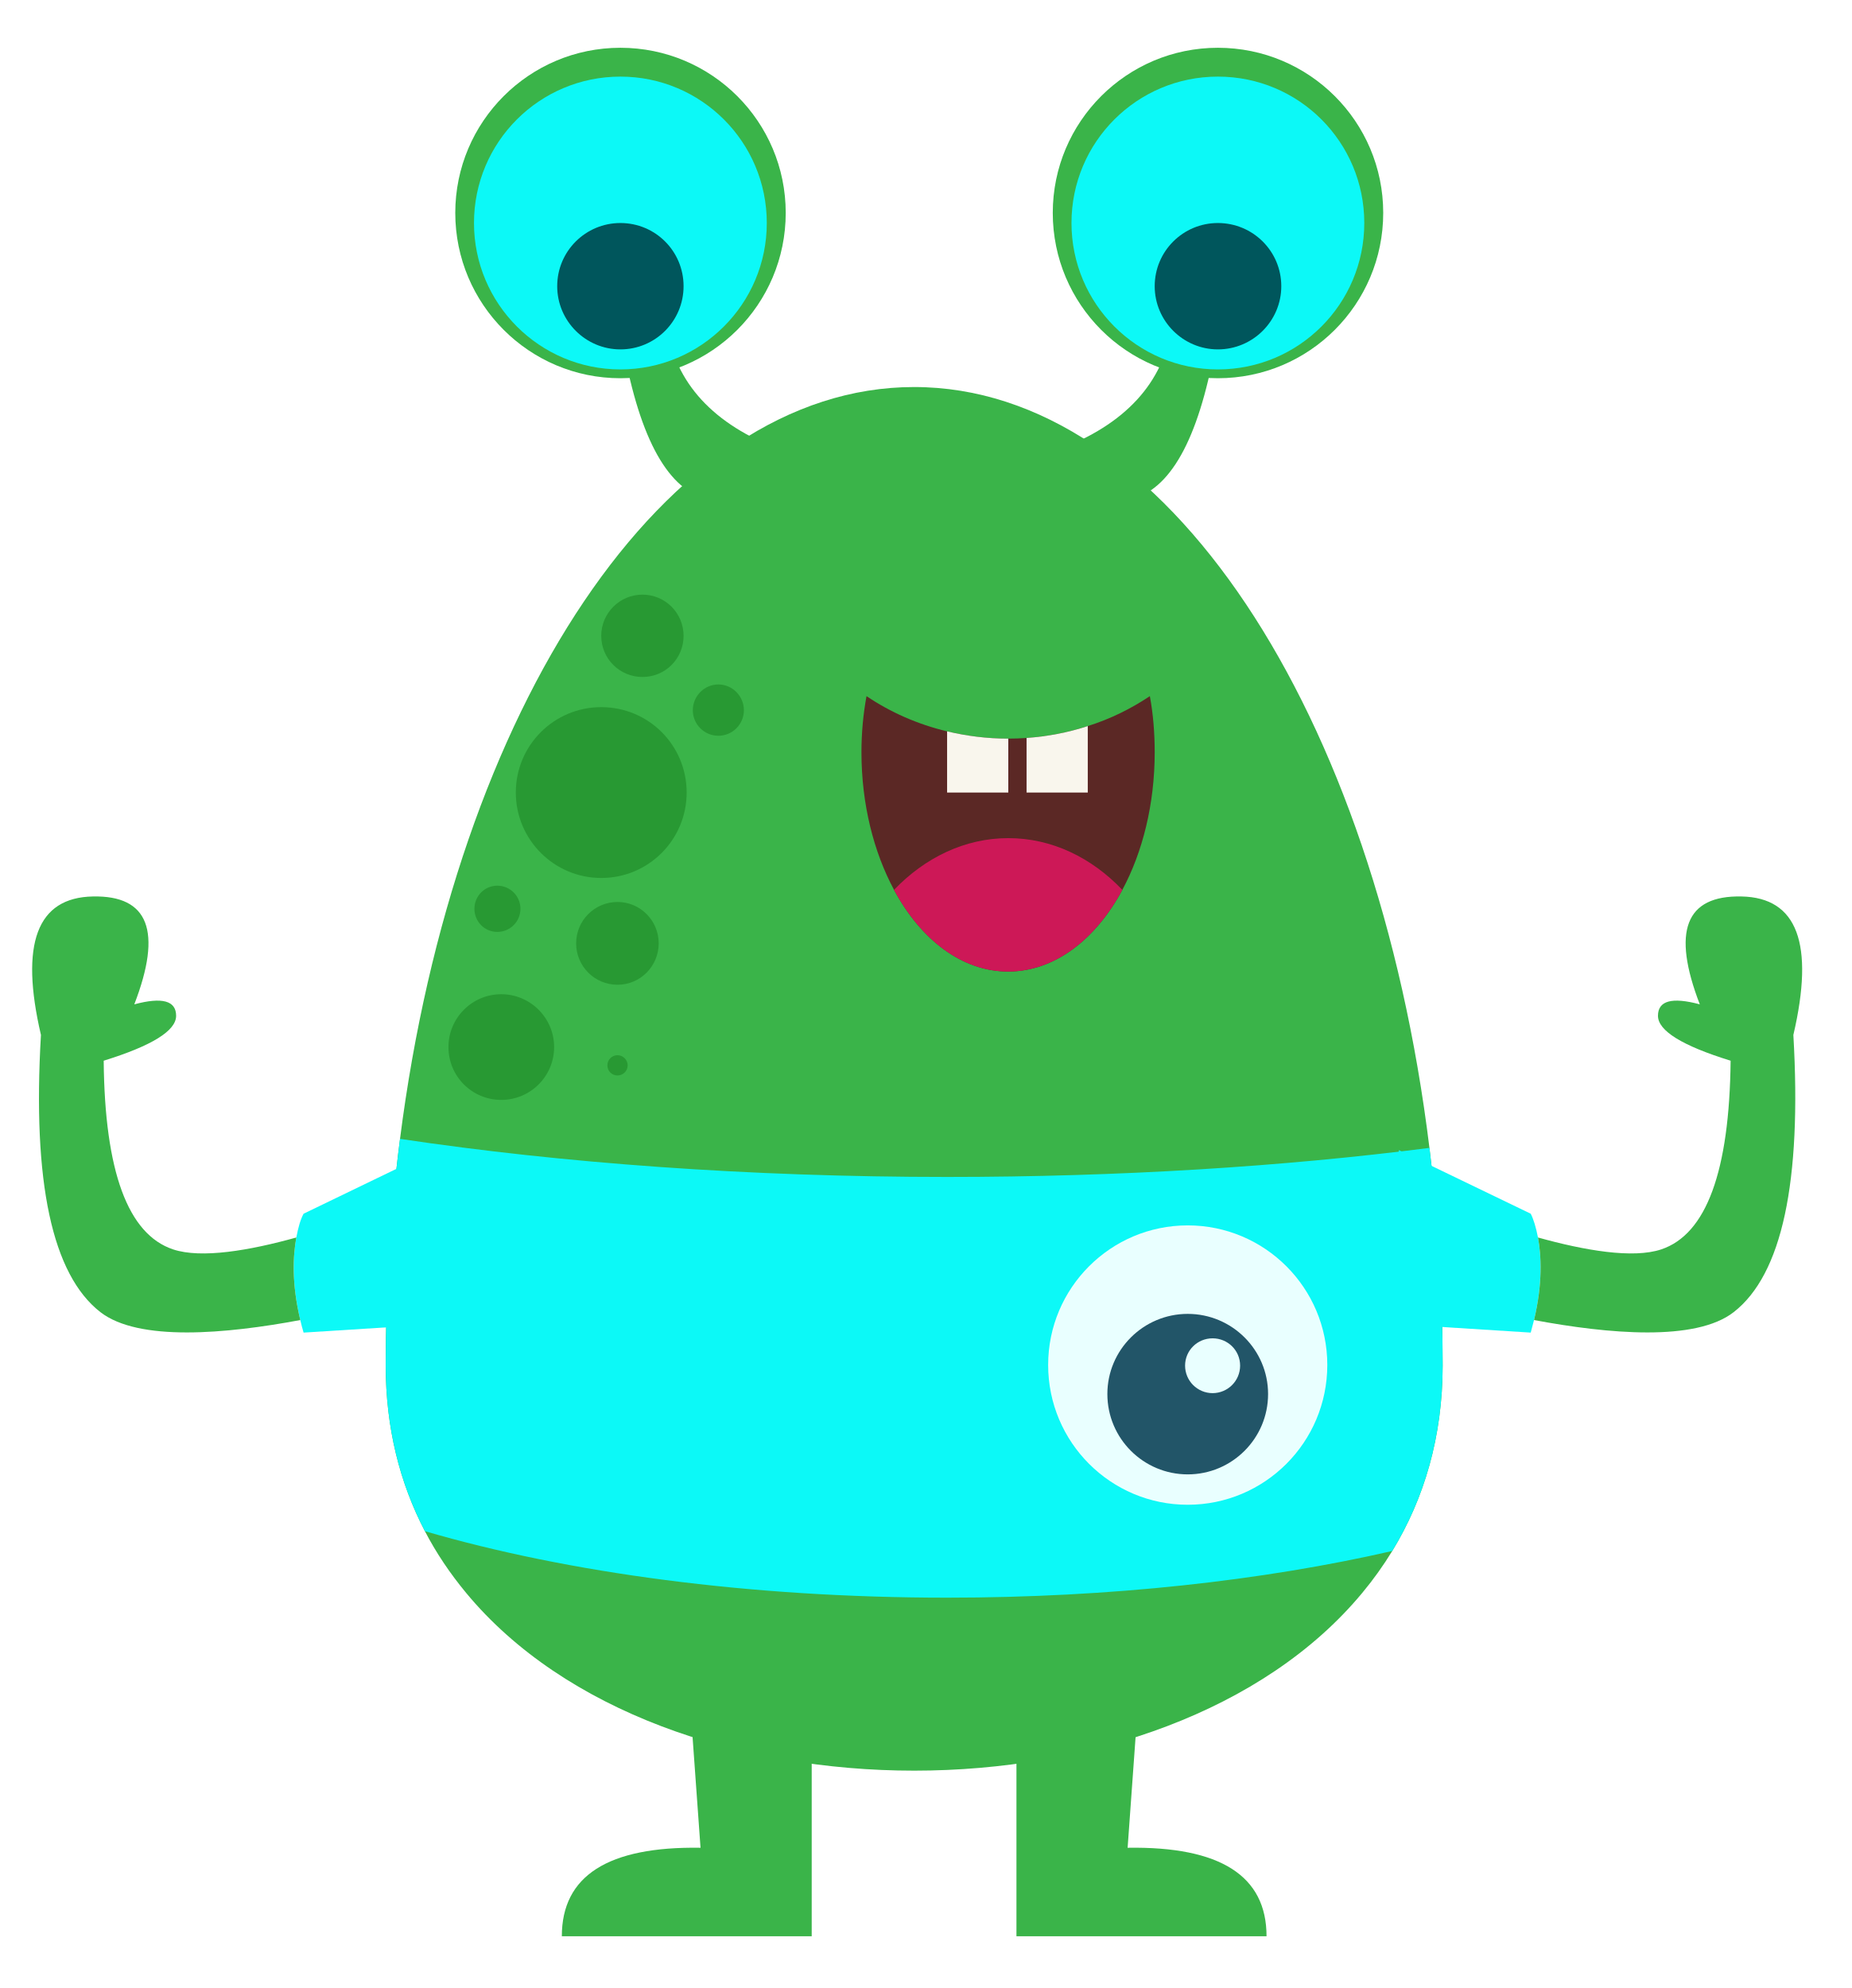
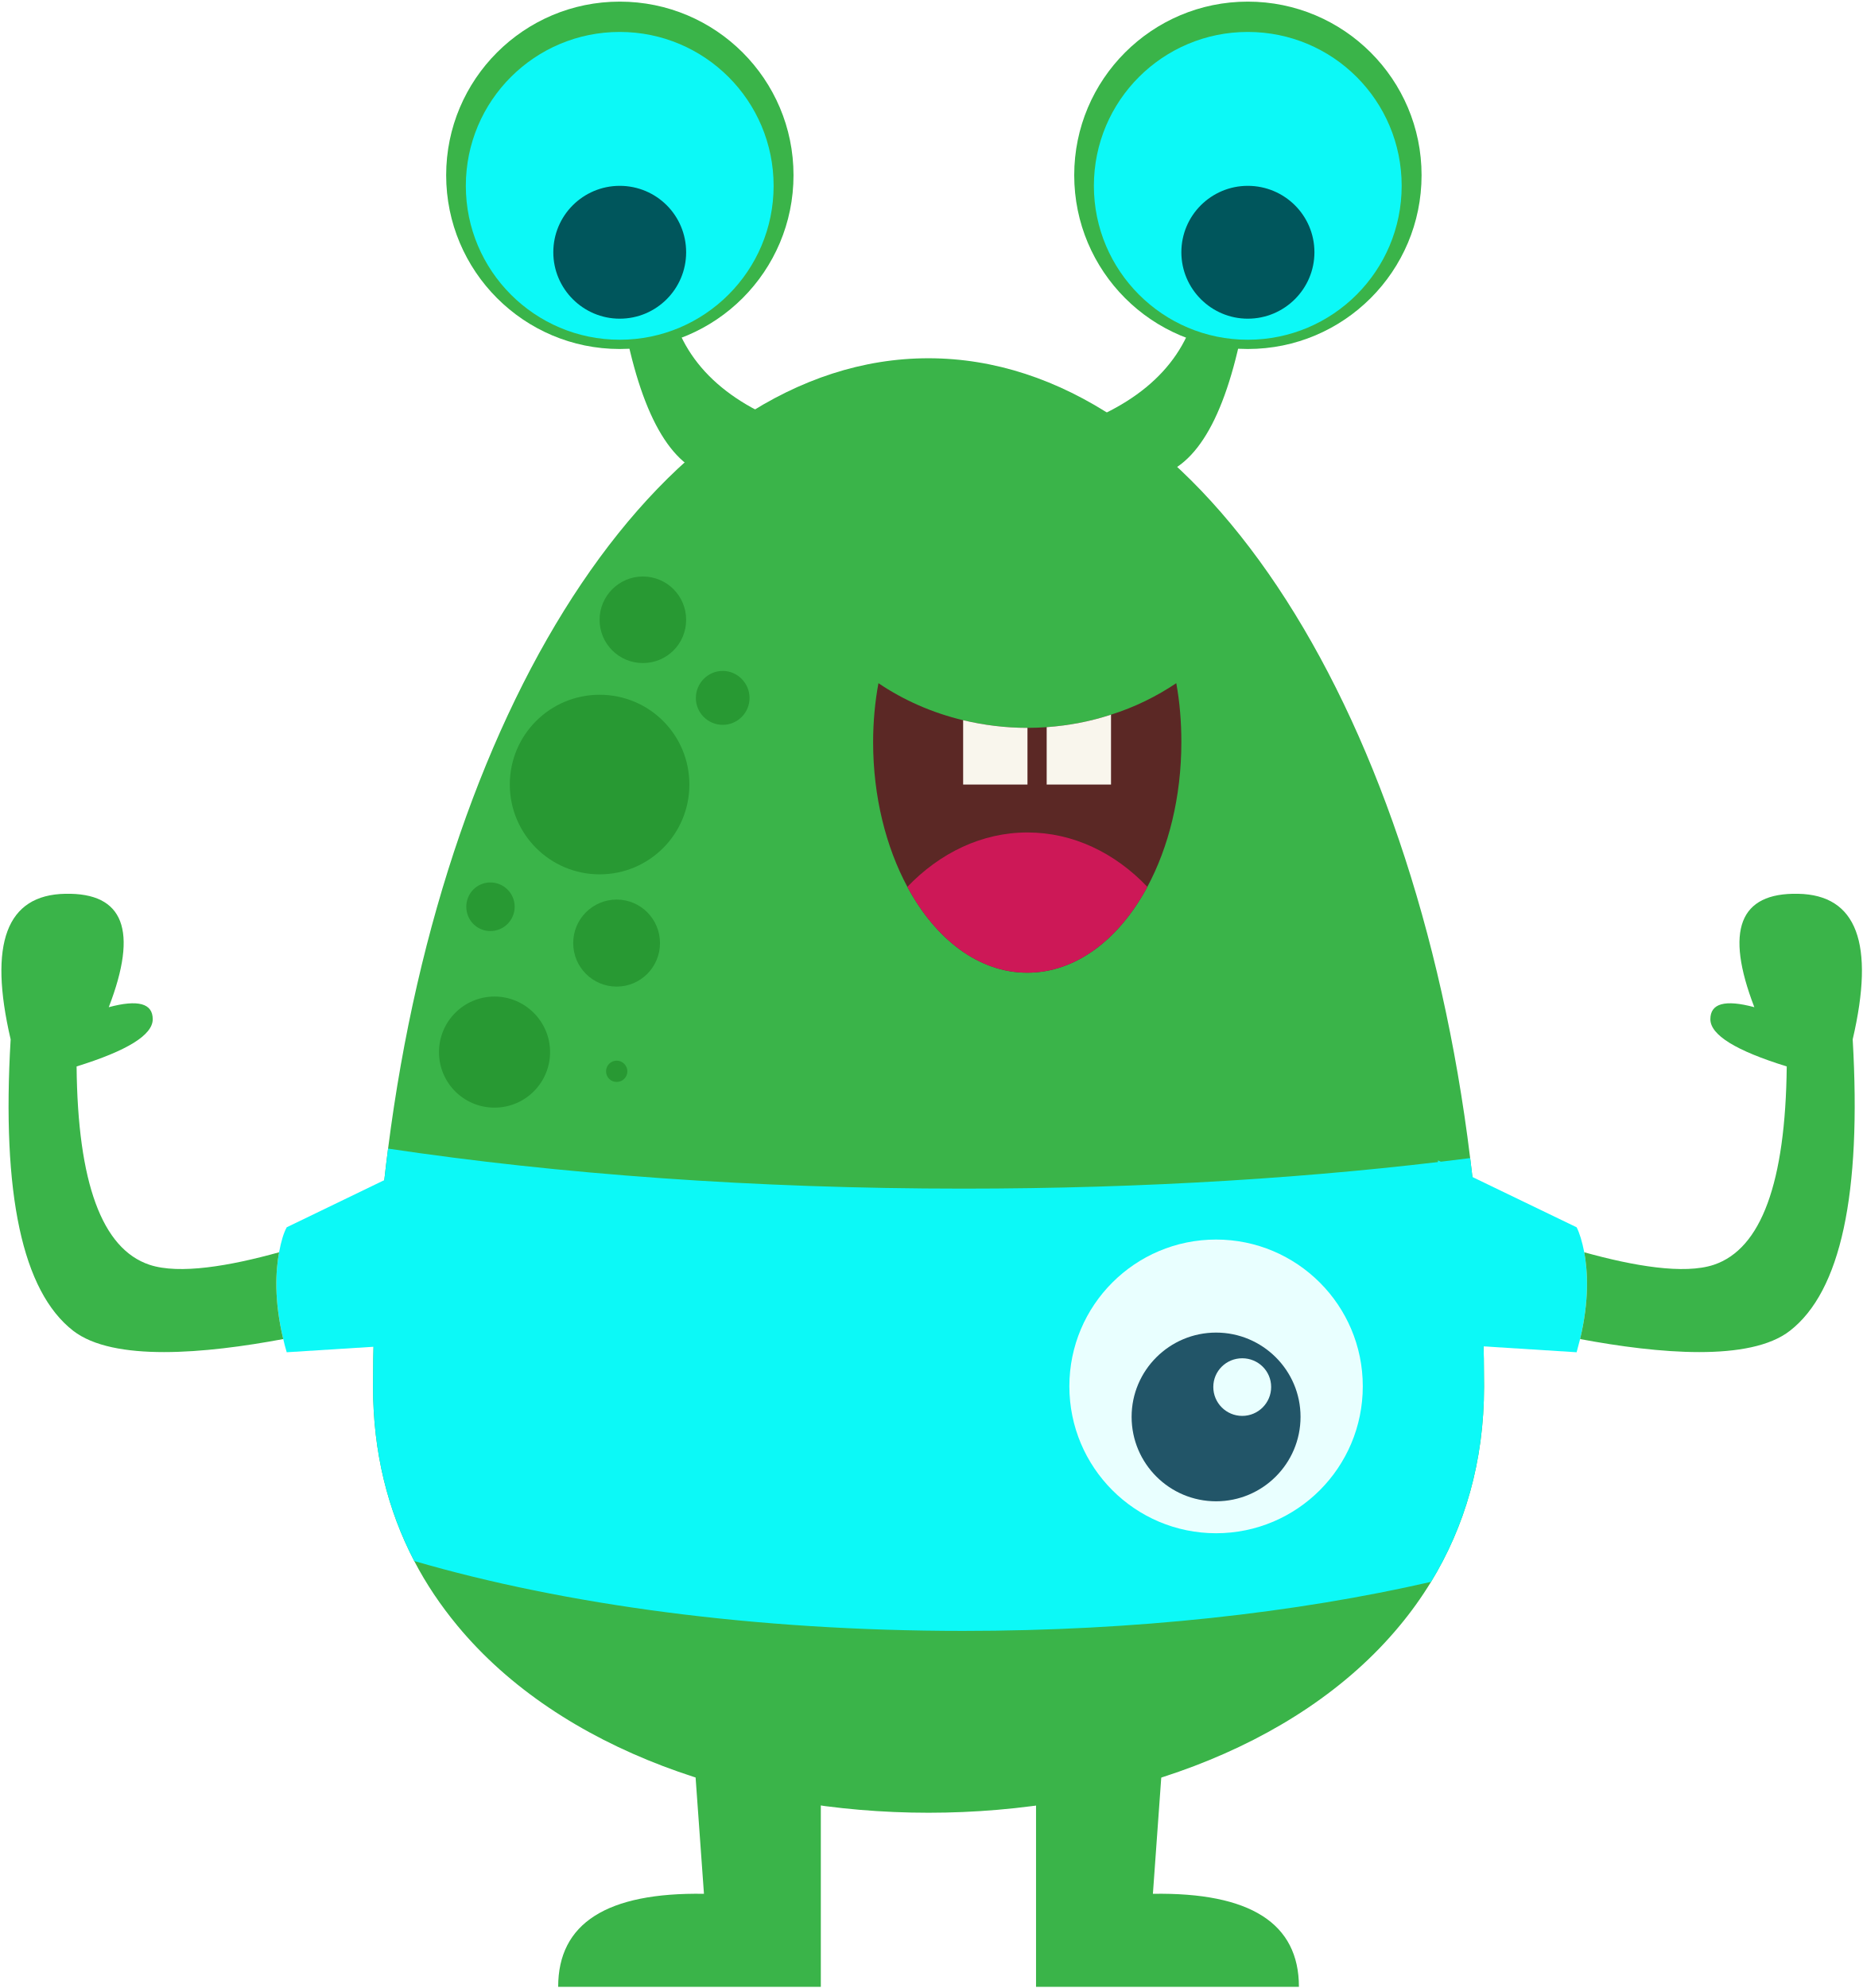
- <svg xmlns="http://www.w3.org/2000/svg" version="1.2" viewBox="0 0 841 903" width="841" height="903">
+ <svg xmlns="http://www.w3.org/2000/svg" version="1.2" viewBox="0 0 805 859" width="805" height="859">
  <style>
		.s0 { fill: #3ab449 } 
		.s1 { fill: #0cf9f7 } 
		.s2 { fill: #00565c } 
		.s3 { fill: #5b2825 } 
		.s4 { fill: #cd1857 } 
		.s5 { fill: #f9f6ed } 
		.s6 { fill: #e9ffff } 
		.s7 { fill: #225568 } 
		.s8 { fill: #289933 } 
	</style>
  <g id="Object">
    <g id="&lt;Group&gt;">
      <g id="&lt;Group&gt;">
-         <path id="&lt;Path&gt;" class="s0" d="m522.5 696.1l-10.3 143.2q63.1-1 63.1 40.2h-113.6v-183.4z" />
-         <path id="&lt;Path&gt;" class="s0" d="m368.7 696.1v183.4h-113.5q0-41.2 63-40.2l-10.3-143.2z" />
-         <path id="&lt;Path&gt;" class="s0" d="m655.3 620.2c0 32.4-8.4 60.5-22.9 84.3c-4.1 6.7-8.6 13-13.6 19c-89.2 107.7-317.9 107.7-407.1 0c-7.2-8.7-13.5-18-18.7-28c-11.4-21.9-17.8-46.9-17.8-75.3c0-16.3 0.5-32.3 1.4-48.1c1.1-18.7 2.8-37 5.1-54.8c25-195.8 120.1-341.5 233.5-341.5c114.2 0 209.8 147.7 234.1 345.6q3.1 24.8 4.6 50.7c0.9 15.8 1.4 31.8 1.4 48.1z" />
+         <path id="&lt;Path&gt;" class="s0" d="m508.5 675.1l-10.3 143.2q63.1-1 63.1 40.2h-113.6v-183.4z" />
+         <path id="&lt;Path&gt;" class="s0" d="m354.7 675.1v183.4h-113.5q0-41.2 63-40.2l-10.3-143.2z" />
+         <path id="&lt;Path&gt;" class="s0" d="m641.3 599.2c0 32.4-8.4 60.5-22.9 84.3c-4.1 6.7-8.6 13-13.6 19c-89.2 107.7-317.9 107.7-407.1 0c-7.2-8.7-13.5-18-18.7-28c-11.4-21.9-17.8-46.9-17.8-75.3c0-16.3 0.5-32.3 1.4-48.1c1.1-18.7 2.8-37 5.1-54.8c25-195.8 120.1-341.5 233.5-341.5c114.2 0 209.8 147.7 234.1 345.6q3.1 24.8 4.6 50.7c0.9 15.8 1.4 31.8 1.4 48.1z" />
        <g id="&lt;Group&gt;">
-           <path id="&lt;Path&gt;" class="s0" d="m553.2 150q-10.4 66.3-36.6 75.9q-66.4-6.1-25.3-26.2q41-20 41.9-61.9q30.5-54.2 20 12.2z" />
-           <path id="&lt;Path&gt;" class="s0" d="m628.3 96.7c0 41.5-33.6 75.1-75.1 75.1c-41.4 0-75-33.6-75-75.1c0-41.4 33.6-75 75-75c41.5 0 75.1 33.6 75.1 75z" />
+           <path id="&lt;Path&gt;" class="s0" d="m539.2 129q-10.4 66.3-36.6 75.9q-66.4-6.1-25.3-26.2q41-20 41.9-61.9q30.5-54.2 20 12.2z" />
+           <path id="&lt;Path&gt;" class="s0" d="m614.3 75.7c0 41.5-33.6 75.1-75.1 75.1c-41.4 0-75-33.6-75-75.1c0-41.4 33.6-75 75-75c41.5 0 75.1 33.6 75.1 75z" />
          <g id="&lt;Group&gt;">
-             <path id="&lt;Path&gt;" class="s1" d="m619.7 101.3c0 36.7-29.7 66.5-66.5 66.5c-36.7 0-66.5-29.8-66.5-66.5c0-36.8 29.8-66.5 66.5-66.5c36.8 0 66.5 29.7 66.5 66.5z" />
+             <path id="&lt;Path&gt;" class="s1" d="m605.7 80.3c0 36.7-29.7 66.5-66.5 66.5c-36.7 0-66.5-29.8-66.5-66.5c0-36.8 29.8-66.5 66.5-66.5c36.8 0 66.5 29.7 66.5 66.5z" />
          </g>
          <g id="&lt;Group&gt;">
-             <path id="&lt;Path&gt;" class="s2" d="m582 130c0 15.8-12.9 28.7-28.8 28.7c-15.8 0-28.7-12.9-28.7-28.7c0-15.9 12.9-28.7 28.7-28.7c15.9 0 28.8 12.8 28.8 28.7z" />
+             <path id="&lt;Path&gt;" class="s2" d="m568 109c0 15.8-12.9 28.7-28.8 28.7c-15.8 0-28.7-12.9-28.7-28.7c0-15.9 12.9-28.7 28.7-28.7c15.9 0 28.8 12.8 28.8 28.7z" />
          </g>
        </g>
        <g id="&lt;Group&gt;">
-           <path id="&lt;Path&gt;" class="s0" d="m301.9 137.8q0.9 41.9 41.9 61.9q41 20.1-25.3 26.2q-26.2-9.6-36.7-75.9q-10.5-66.4 20.1-12.2z" />
-           <path id="&lt;Path&gt;" class="s0" d="m281.8 21.7c41.5 0 75.1 33.6 75.1 75c0 41.5-33.6 75.1-75.1 75.1c-41.4 0-75-33.6-75-75.1c0-41.4 33.6-75 75-75z" />
-           <path id="&lt;Path&gt;" class="s1" d="m281.8 34.8c36.7 0 66.5 29.7 66.5 66.5c0 36.7-29.8 66.5-66.5 66.5c-36.7 0-66.5-29.8-66.5-66.5c0-36.8 29.8-66.5 66.5-66.5z" />
-           <path id="&lt;Path&gt;" class="s2" d="m281.8 101.3c15.9 0 28.7 12.8 28.7 28.7c0 15.8-12.8 28.7-28.7 28.7c-15.8 0-28.7-12.9-28.7-28.7c0-15.9 12.9-28.7 28.7-28.7z" />
+           <path id="&lt;Path&gt;" class="s0" d="m287.9 116.8q0.9 41.9 41.9 61.9q41 20.1-25.3 26.2q-26.2-9.6-36.7-75.9q-10.5-66.4 20.1-12.2z" />
+           <path id="&lt;Path&gt;" class="s0" d="m267.8 0.7c41.5 0 75.1 33.6 75.1 75c0 41.5-33.6 75.1-75.1 75.1c-41.4 0-75-33.6-75-75.1c0-41.4 33.6-75 75-75z" />
+           <path id="&lt;Path&gt;" class="s1" d="m267.8 13.8c36.7 0 66.5 29.7 66.5 66.5c0 36.7-29.8 66.5-66.5 66.5c-36.7 0-66.5-29.8-66.5-66.5c0-36.8 29.8-66.5 66.5-66.5z" />
+           <path id="&lt;Path&gt;" class="s2" d="m267.8 80.3c15.9 0 28.7 12.8 28.7 28.7c0 15.8-12.8 28.7-28.7 28.7c-15.8 0-28.7-12.9-28.7-28.7c0-15.9 12.9-28.7 28.7-28.7z" />
        </g>
-         <path id="&lt;Path&gt;" class="s3" d="m524.5 341.7c0 23.6-5.5 45.4-14.7 62.5c-12.2 22.7-30.9 37.1-51.9 37.1c-20.9 0-39.6-14.4-51.8-37.1c-9.2-17.1-14.8-38.9-14.8-62.5c0-8.8 0.8-17.4 2.3-25.5c10.8 7.3 23.2 12.8 36.6 16c8.8 2.1 18.1 3.3 27.7 3.3h0.1q4.2 0 8.3-0.3c9.7-0.7 19-2.5 27.8-5.4c10.2-3.2 19.7-7.9 28.2-13.6c1.5 8.1 2.2 16.7 2.2 25.5z" />
-         <path id="&lt;Path&gt;" class="s4" d="m509.8 404.2c-12.2 22.7-30.9 37.1-51.9 37.1c-20.9 0-39.6-14.4-51.8-37.1c14-14.6 32.1-23.5 51.9-23.5c19.7 0 37.8 8.8 51.8 23.5z" />
-         <path id="&lt;Path&gt;" class="s5" d="m458 335.5v24.5h-27.8v-27.8c8.8 2.1 18.1 3.3 27.7 3.3z" />
-         <path id="&lt;Path&gt;" class="s5" d="m494.1 329.8v30.2h-27.8v-24.8c9.7-0.7 19-2.5 27.8-5.4z" />
-         <path id="&lt;Path&gt;" class="s1" d="m655.3 620.2c0 32.4-8.4 60.5-22.9 84.3c-58.5 13.4-127.9 21.2-202.2 21.2c-89.8 0-172.4-11.3-237.2-30.2c-11.4-21.9-17.8-46.9-17.8-75.3c0-16.3 0.5-32.3 1.4-48.1c1.1-18.7 2.8-37 5.1-54.8c73.5 11 158.2 17.3 248.5 17.3c78.4 0 152.8-4.7 219.1-13.2q3.1 24.8 4.6 50.7c0.9 15.8 1.4 31.8 1.4 48.1z" />
+         <path id="&lt;Path&gt;" class="s3" d="m510.5 320.7c0 23.6-5.5 45.4-14.7 62.5c-12.2 22.7-30.9 37.1-51.9 37.1c-20.9 0-39.6-14.4-51.8-37.1c-9.2-17.1-14.8-38.9-14.8-62.5c0-8.8 0.8-17.4 2.3-25.5c10.8 7.3 23.2 12.8 36.6 16c8.8 2.1 18.1 3.3 27.7 3.3h0.1q4.2 0 8.3-0.3c9.7-0.7 19-2.5 27.8-5.4c10.2-3.2 19.7-7.9 28.2-13.6c1.5 8.1 2.2 16.7 2.2 25.5z" />
+         <path id="&lt;Path&gt;" class="s4" d="m495.8 383.2c-12.2 22.7-30.9 37.1-51.9 37.1c-20.9 0-39.6-14.4-51.8-37.1c14-14.6 32.1-23.5 51.9-23.5c19.7 0 37.8 8.8 51.8 23.5z" />
+         <path id="&lt;Path&gt;" class="s5" d="m444 314.5v24.5h-27.8v-27.8c8.8 2.1 18.1 3.3 27.7 3.3z" />
+         <path id="&lt;Path&gt;" class="s5" d="m480.1 308.8v30.2h-27.8v-24.8c9.7-0.7 19-2.5 27.8-5.4z" />
+         <path id="&lt;Path&gt;" class="s1" d="m641.3 599.2c0 32.4-8.4 60.5-22.9 84.3c-58.5 13.4-127.9 21.2-202.2 21.2c-89.8 0-172.4-11.3-237.2-30.2c-11.4-21.9-17.8-46.9-17.8-75.3c0-16.3 0.5-32.3 1.4-48.1c1.1-18.7 2.8-37 5.1-54.8c73.5 11 158.2 17.3 248.5 17.3c78.4 0 152.8-4.7 219.1-13.2q3.1 24.8 4.6 50.7c0.9 15.8 1.4 31.8 1.4 48.1z" />
        <g id="&lt;Group&gt;">
-           <path id="&lt;Path&gt;" class="s6" d="m602.9 620c0 35.1-28.4 63.5-63.4 63.5c-35 0-63.4-28.4-63.4-63.5c0-35 28.4-63.4 63.4-63.4c35 0 63.4 28.4 63.4 63.4z" />
-           <path id="&lt;Path&gt;" class="s7" d="m576 633.2c0 20.2-16.4 36.5-36.5 36.5c-20.1 0-36.5-16.3-36.5-36.5c0-20.1 16.4-36.4 36.5-36.4c20.1 0 36.5 16.3 36.5 36.4z" />
-           <path id="&lt;Path&gt;" class="s6" d="m563.3 620.3c0 6.9-5.6 12.5-12.5 12.5c-6.9 0-12.5-5.6-12.5-12.5c0-6.9 5.6-12.4 12.5-12.4c6.9 0 12.5 5.5 12.5 12.4z" />
+           <path id="&lt;Path&gt;" class="s6" d="m588.9 599c0 35.1-28.4 63.5-63.4 63.5c-35 0-63.4-28.4-63.4-63.5c0-35 28.4-63.4 63.4-63.4c35 0 63.4 28.4 63.4 63.4z" />
+           <path id="&lt;Path&gt;" class="s7" d="m562 612.2c0 20.2-16.4 36.5-36.5 36.5c-20.1 0-36.5-16.3-36.5-36.5c0-20.1 16.4-36.4 36.5-36.4c20.1 0 36.5 16.3 36.5 36.4z" />
+           <path id="&lt;Path&gt;" class="s6" d="m549.3 599.3c0 6.9-5.6 12.5-12.5 12.5c-6.9 0-12.5-5.6-12.5-12.5c0-6.9 5.6-12.4 12.5-12.4c6.9 0 12.5 5.5 12.5 12.4z" />
        </g>
-         <path id="&lt;Path&gt;" class="s1" d="m202.7 601.2l-64.8 4.1q-0.9-3-1.5-5.7c-4-16.7-3.3-29.3-1.8-37.5q1.3-7.1 3.3-10.8l59.8-28.9z" />
-         <path id="&lt;Path&gt;" class="s0" d="m136.4 599.6c-33.7 6.3-73.4 9.9-90.8-3.6q-32.9-25.6-27-125.9q-14.5-62.2 23.6-62.9q38-0.8 18.8 49q19-5.1 19 5.2q0 10.2-32.9 20.4q0.7 75.4 31.5 85.7c12.9 4.3 34.8 0.5 56-5.4c-1.5 8.2-2.2 20.8 1.8 37.5z" />
-         <path id="&lt;Path&gt;" class="s1" d="m635.4 522.4l59.9 28.9q1.9 3.7 3.3 10.8c1.5 8.2 2.2 20.8-1.8 37.5q-0.7 2.7-1.5 5.7l-64.9-4.1z" />
-         <path id="&lt;Path&gt;" class="s0" d="m698.6 562.1c21.2 5.9 43.1 9.7 56 5.4q30.7-10.3 31.5-85.7q-33-10.2-33-20.4q0-10.3 19-5.2q-19.2-49.8 18.9-49q38.1 0.7 23.6 62.9q5.8 100.3-27.1 125.9c-17.3 13.5-57 9.9-90.7 3.6c4-16.7 3.3-29.3 1.8-37.5z" />
-         <path id="&lt;Path&gt;" class="s8" d="m310.5 288.8c0 10.4-8.3 18.7-18.7 18.7c-10.3 0-18.7-8.3-18.7-18.7c0-10.3 8.4-18.7 18.7-18.7c10.4 0 18.7 8.4 18.7 18.7z" />
-         <path id="&lt;Path&gt;" class="s8" d="m311.9 360c0 21.4-17.3 38.8-38.8 38.8c-21.4 0-38.8-17.4-38.8-38.8c0-21.5 17.4-38.8 38.8-38.8c21.5 0 38.8 17.3 38.8 38.8z" />
-         <path id="&lt;Path&gt;" class="s8" d="m236.4 412.8c0 5.8-4.7 10.5-10.5 10.5c-5.8 0-10.4-4.7-10.4-10.5c0-5.8 4.6-10.5 10.4-10.5c5.8 0 10.5 4.7 10.5 10.5z" />
-         <path id="&lt;Path&gt;" class="s8" d="m299.2 428.5c0 10.4-8.4 18.8-18.7 18.8c-10.4 0-18.8-8.4-18.8-18.8c0-10.4 8.4-18.8 18.8-18.8c10.3 0 18.7 8.4 18.7 18.8z" />
-         <path id="&lt;Path&gt;" class="s8" d="m251.7 475.6c0 13.3-10.8 24-24 24c-13.3 0-24-10.7-24-24c0-13.2 10.7-24 24-24c13.2 0 24 10.8 24 24z" />
-         <path id="&lt;Path&gt;" class="s8" d="m285.1 483.9c0 2.6-2.1 4.6-4.6 4.6c-2.6 0-4.6-2-4.6-4.6c0-2.5 2-4.6 4.6-4.6c2.5 0 4.6 2.1 4.6 4.6z" />
-         <path id="&lt;Path&gt;" class="s8" d="m337.9 322.6c0 6.4-5.2 11.6-11.6 11.6c-6.4 0-11.6-5.2-11.6-11.6c0-6.4 5.2-11.7 11.6-11.7c6.4 0 11.6 5.3 11.6 11.7z" />
+         <path id="&lt;Path&gt;" class="s1" d="m188.7 580.2l-64.8 4.1q-0.9-3-1.5-5.7c-4-16.7-3.3-29.3-1.8-37.5q1.3-7.1 3.3-10.8l59.8-28.9z" />
+         <path id="&lt;Path&gt;" class="s0" d="m122.4 578.6c-33.7 6.3-73.4 9.9-90.8-3.6q-32.9-25.6-27-125.9q-14.5-62.2 23.6-62.9q38-0.8 18.8 49q19-5.1 19 5.2q0 10.2-32.9 20.4q0.7 75.4 31.5 85.7c12.9 4.3 34.8 0.5 56-5.4c-1.5 8.2-2.2 20.8 1.8 37.5z" />
+         <path id="&lt;Path&gt;" class="s1" d="m621.4 501.4l59.9 28.9q1.9 3.7 3.3 10.8c1.5 8.2 2.2 20.8-1.8 37.5q-0.7 2.7-1.5 5.7l-64.9-4.1z" />
+         <path id="&lt;Path&gt;" class="s0" d="m684.6 541.1c21.2 5.9 43.1 9.7 56 5.4q30.7-10.3 31.5-85.7q-33-10.2-33-20.4q0-10.3 19-5.2q-19.2-49.8 18.9-49q38.1 0.7 23.6 62.9q5.8 100.3-27.1 125.9c-17.3 13.5-57 9.9-90.7 3.6c4-16.7 3.3-29.3 1.8-37.5z" />
+         <path id="&lt;Path&gt;" class="s8" d="m296.5 267.8c0 10.4-8.3 18.7-18.7 18.7c-10.3 0-18.7-8.3-18.7-18.7c0-10.3 8.4-18.7 18.7-18.7c10.4 0 18.7 8.4 18.7 18.7z" />
+         <path id="&lt;Path&gt;" class="s8" d="m297.9 339c0 21.4-17.3 38.8-38.8 38.8c-21.4 0-38.8-17.4-38.8-38.8c0-21.5 17.4-38.8 38.8-38.8c21.5 0 38.8 17.3 38.8 38.8z" />
+         <path id="&lt;Path&gt;" class="s8" d="m222.4 391.8c0 5.8-4.7 10.5-10.5 10.5c-5.8 0-10.4-4.7-10.4-10.5c0-5.8 4.6-10.5 10.4-10.5c5.8 0 10.5 4.7 10.5 10.5z" />
+         <path id="&lt;Path&gt;" class="s8" d="m285.2 407.5c0 10.4-8.4 18.8-18.7 18.8c-10.4 0-18.8-8.4-18.8-18.8c0-10.4 8.4-18.8 18.8-18.8c10.3 0 18.7 8.4 18.7 18.8z" />
+         <path id="&lt;Path&gt;" class="s8" d="m237.7 454.6c0 13.3-10.8 24-24 24c-13.3 0-24-10.7-24-24c0-13.2 10.7-24 24-24c13.2 0 24 10.8 24 24z" />
+         <path id="&lt;Path&gt;" class="s8" d="m271.1 462.9c0 2.6-2.1 4.6-4.6 4.6c-2.6 0-4.6-2-4.6-4.6c0-2.5 2-4.6 4.6-4.6c2.5 0 4.6 2.1 4.6 4.6z" />
+         <path id="&lt;Path&gt;" class="s8" d="m323.9 301.6c0 6.4-5.2 11.6-11.6 11.6c-6.4 0-11.6-5.2-11.6-11.6c0-6.4 5.2-11.7 11.6-11.7c6.4 0 11.6 5.3 11.6 11.7z" />
      </g>
    </g>
  </g>
</svg>
